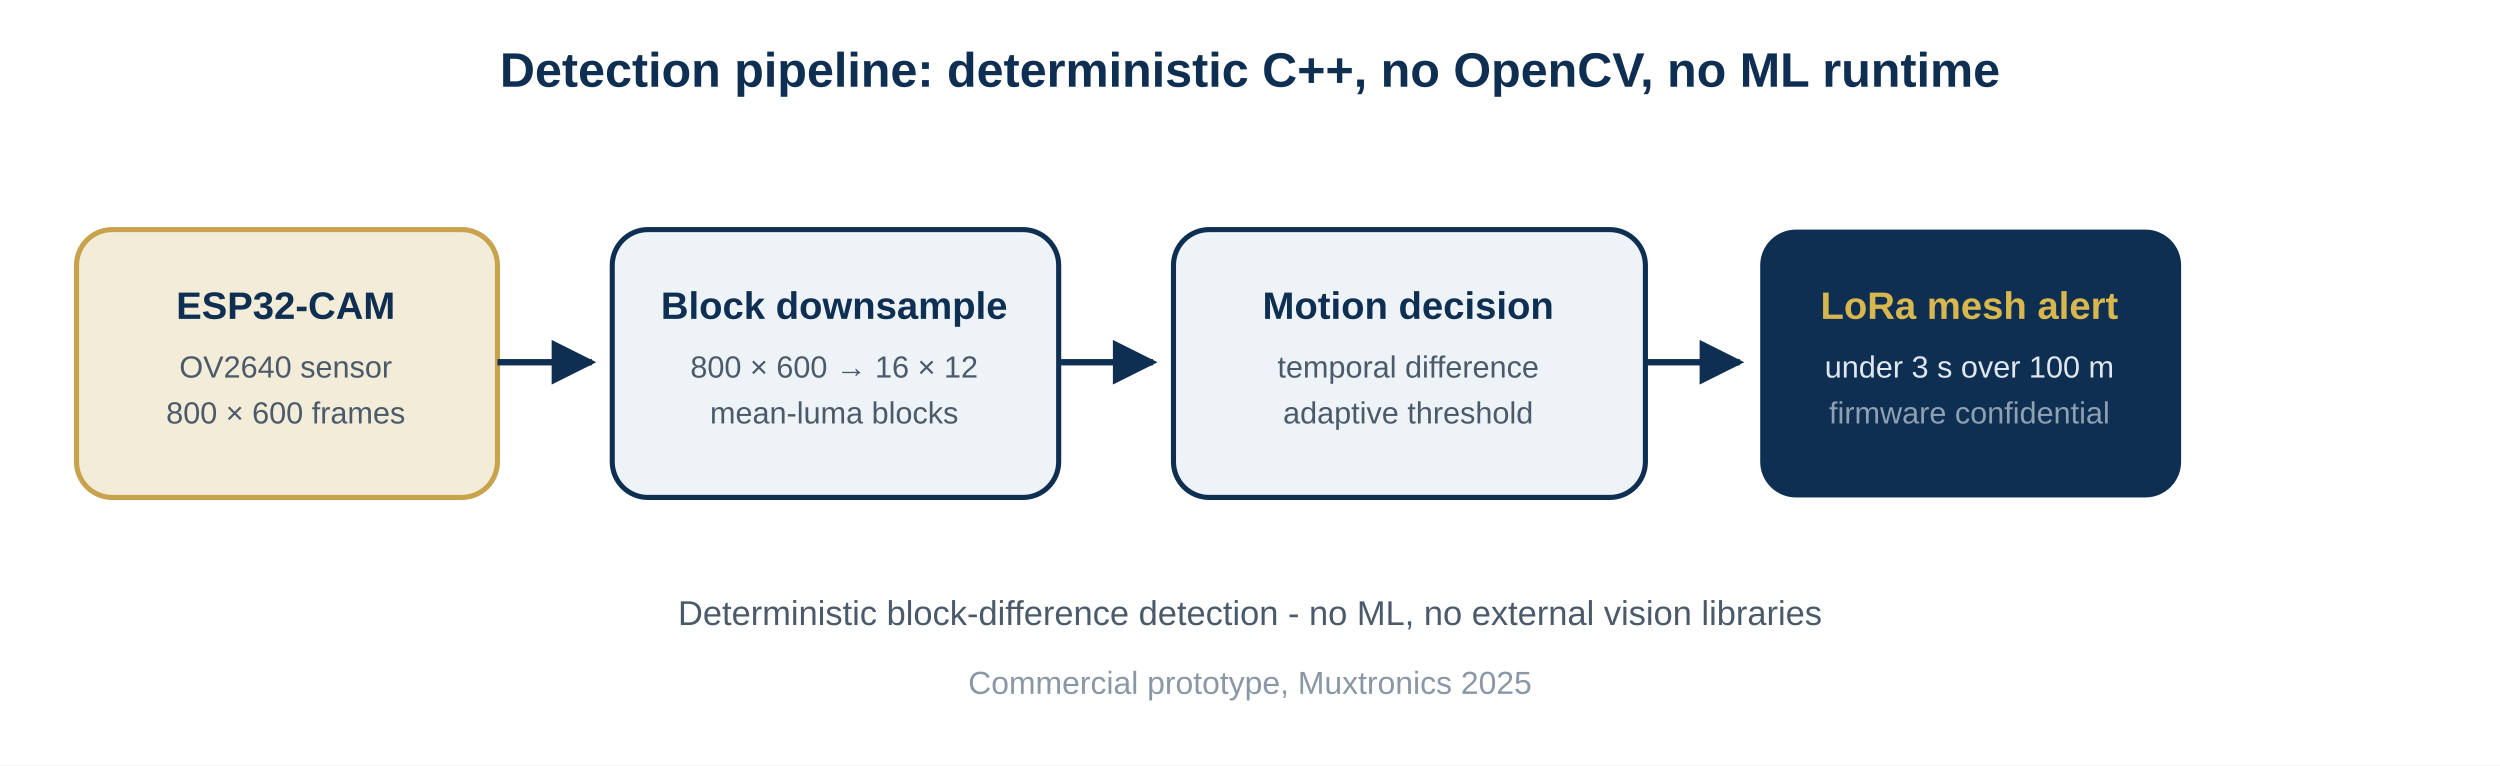
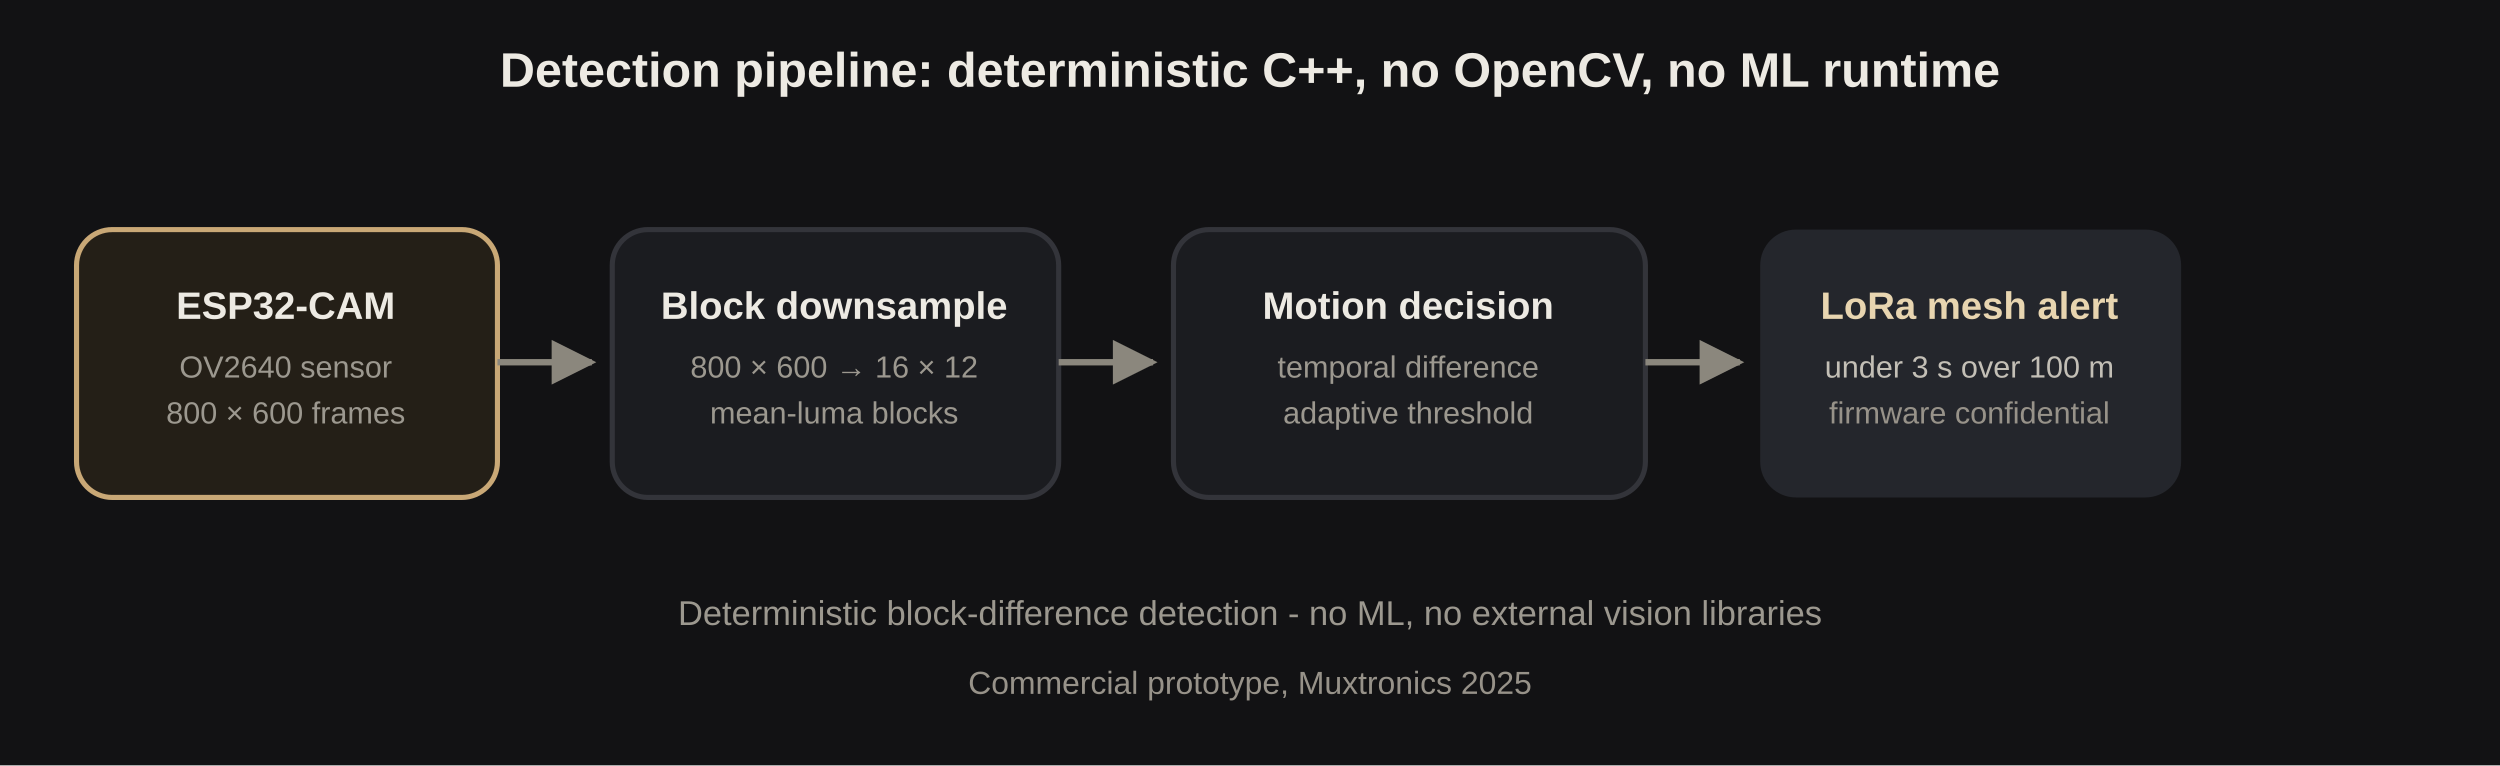
<svg xmlns="http://www.w3.org/2000/svg" viewBox="0 0 980 300" font-family="Segoe UI, Arial, sans-serif">
  <defs>
    <marker id="arr" viewBox="0 0 10 10" refX="9" refY="5" markerWidth="7" markerHeight="7" orient="auto-start-reverse">
-       <path d="M0,0 L10,5 L0,10 z" fill="#0f2f52" />
+       <path d="M0,0 L10,5 L0,10 z" fill="#8B877D" />
    </marker>
  </defs>
-   <rect width="980" height="300" fill="#ffffff" />
-   <text x="490" y="34" text-anchor="middle" font-size="19" font-weight="700" fill="#0f2f52">Detection pipeline: deterministic C++, no OpenCV, no ML runtime</text>
-   <rect x="30" y="90" width="165" height="105" rx="14" fill="#f3ecd8" stroke="#c8a24c" stroke-width="2" />
-   <text x="112" y="125" text-anchor="middle" font-size="15" font-weight="700" fill="#0f2f52">ESP32-CAM</text>
-   <text x="112" y="148" text-anchor="middle" font-size="12" fill="#4b5a6a">OV2640 sensor</text>
-   <text x="112" y="166" text-anchor="middle" font-size="12" fill="#4b5a6a">800 × 600 frames</text>
-   <rect x="240" y="90" width="175" height="105" rx="14" fill="#eef3f8" stroke="#0f2f52" stroke-width="2" />
-   <text x="327" y="125" text-anchor="middle" font-size="15" font-weight="700" fill="#0f2f52">Block downsample</text>
-   <text x="327" y="148" text-anchor="middle" font-size="12" fill="#4b5a6a">800 × 600 → 16 × 12</text>
-   <text x="327" y="166" text-anchor="middle" font-size="12" fill="#4b5a6a">mean-luma blocks</text>
-   <rect x="460" y="90" width="185" height="105" rx="14" fill="#eef3f8" stroke="#0f2f52" stroke-width="2" />
-   <text x="552" y="125" text-anchor="middle" font-size="15" font-weight="700" fill="#0f2f52">Motion decision</text>
-   <text x="552" y="148" text-anchor="middle" font-size="12" fill="#4b5a6a">temporal difference</text>
-   <text x="552" y="166" text-anchor="middle" font-size="12" fill="#4b5a6a">adaptive threshold</text>
-   <rect x="690" y="90" width="165" height="105" rx="14" fill="#0f2f52" />
-   <text x="772" y="125" text-anchor="middle" font-size="15" font-weight="700" fill="#d8b74e">LoRa mesh alert</text>
-   <text x="772" y="148" text-anchor="middle" font-size="12" fill="#dfe7ef">under 3 s over 100 m</text>
-   <text x="772" y="166" text-anchor="middle" font-size="12" fill="#8ea0b2">firmware confidential</text>
-   <line x1="195" y1="142" x2="232" y2="142" stroke="#0f2f52" stroke-width="2.5" marker-end="url(#arr)" />
-   <line x1="415" y1="142" x2="452" y2="142" stroke="#0f2f52" stroke-width="2.5" marker-end="url(#arr)" />
-   <line x1="645" y1="142" x2="682" y2="142" stroke="#0f2f52" stroke-width="2.5" marker-end="url(#arr)" />
-   <text x="490" y="245" text-anchor="middle" font-size="13.5" fill="#4b5a6a">Deterministic block-difference detection - no ML, no external vision libraries</text>
-   <text x="490" y="272" text-anchor="middle" font-size="12.5" fill="#8a97a5">Commercial prototype, Muxtronics 2025</text>
+   <rect width="980" height="300" fill="#121214" />
+   <text x="490" y="34" text-anchor="middle" font-size="19" font-weight="700" fill="#EDEAE3">Detection pipeline: deterministic C++, no OpenCV, no ML runtime</text>
+   <rect x="30" y="90" width="165" height="105" rx="14" fill="#241F17" stroke="#C9A876" stroke-width="2" />
+   <text x="112" y="125" text-anchor="middle" font-size="15" font-weight="700" fill="#EDEAE3">ESP32-CAM</text>
+   <text x="112" y="148" text-anchor="middle" font-size="12" fill="#9C988F">OV2640 sensor</text>
+   <text x="112" y="166" text-anchor="middle" font-size="12" fill="#9C988F">800 × 600 frames</text>
+   <rect x="240" y="90" width="175" height="105" rx="14" fill="#1B1C20" stroke="#33343A" stroke-width="2" />
+   <text x="327" y="125" text-anchor="middle" font-size="15" font-weight="700" fill="#EDEAE3">Block downsample</text>
+   <text x="327" y="148" text-anchor="middle" font-size="12" fill="#9C988F">800 × 600 → 16 × 12</text>
+   <text x="327" y="166" text-anchor="middle" font-size="12" fill="#9C988F">mean-luma blocks</text>
+   <rect x="460" y="90" width="185" height="105" rx="14" fill="#1B1C20" stroke="#33343A" stroke-width="2" />
+   <text x="552" y="125" text-anchor="middle" font-size="15" font-weight="700" fill="#EDEAE3">Motion decision</text>
+   <text x="552" y="148" text-anchor="middle" font-size="12" fill="#9C988F">temporal difference</text>
+   <text x="552" y="166" text-anchor="middle" font-size="12" fill="#9C988F">adaptive threshold</text>
+   <rect x="690" y="90" width="165" height="105" rx="14" fill="#24262C" />
+   <text x="772" y="125" text-anchor="middle" font-size="15" font-weight="700" fill="#E8D5B0">LoRa mesh alert</text>
+   <text x="772" y="148" text-anchor="middle" font-size="12" fill="#C3BFB6">under 3 s over 100 m</text>
+   <text x="772" y="166" text-anchor="middle" font-size="12" fill="#979289">firmware confidential</text>
+   <line x1="195" y1="142" x2="232" y2="142" stroke="#8B877D" stroke-width="2.5" marker-end="url(#arr)" />
+   <line x1="415" y1="142" x2="452" y2="142" stroke="#8B877D" stroke-width="2.5" marker-end="url(#arr)" />
+   <line x1="645" y1="142" x2="682" y2="142" stroke="#8B877D" stroke-width="2.5" marker-end="url(#arr)" />
+   <text x="490" y="245" text-anchor="middle" font-size="13.5" fill="#9C988F">Deterministic block-difference detection - no ML, no external vision libraries</text>
+   <text x="490" y="272" text-anchor="middle" font-size="12.5" fill="#979289">Commercial prototype, Muxtronics 2025</text>
</svg>
